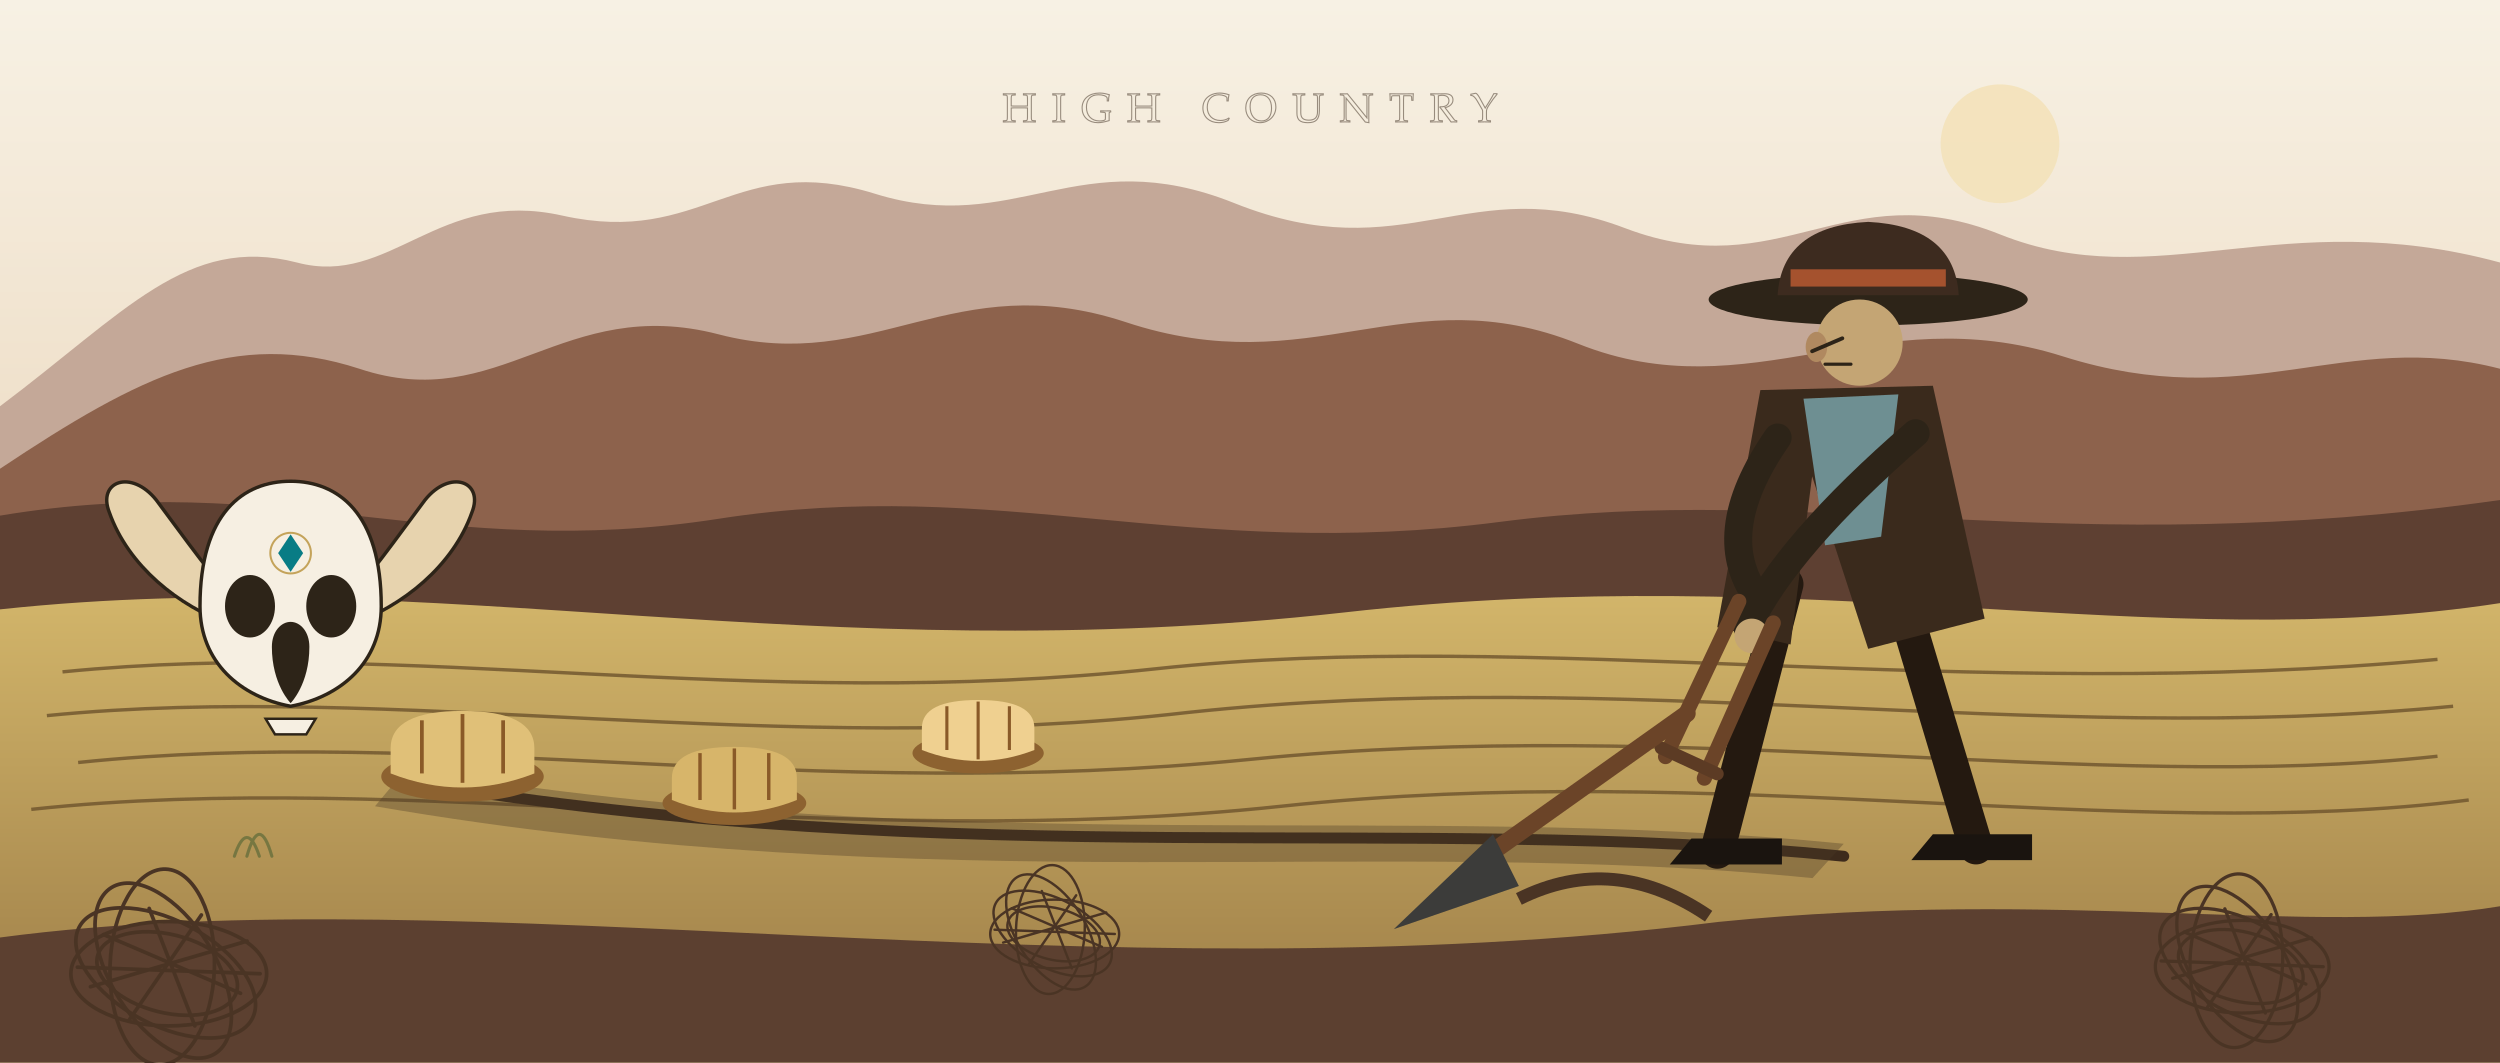
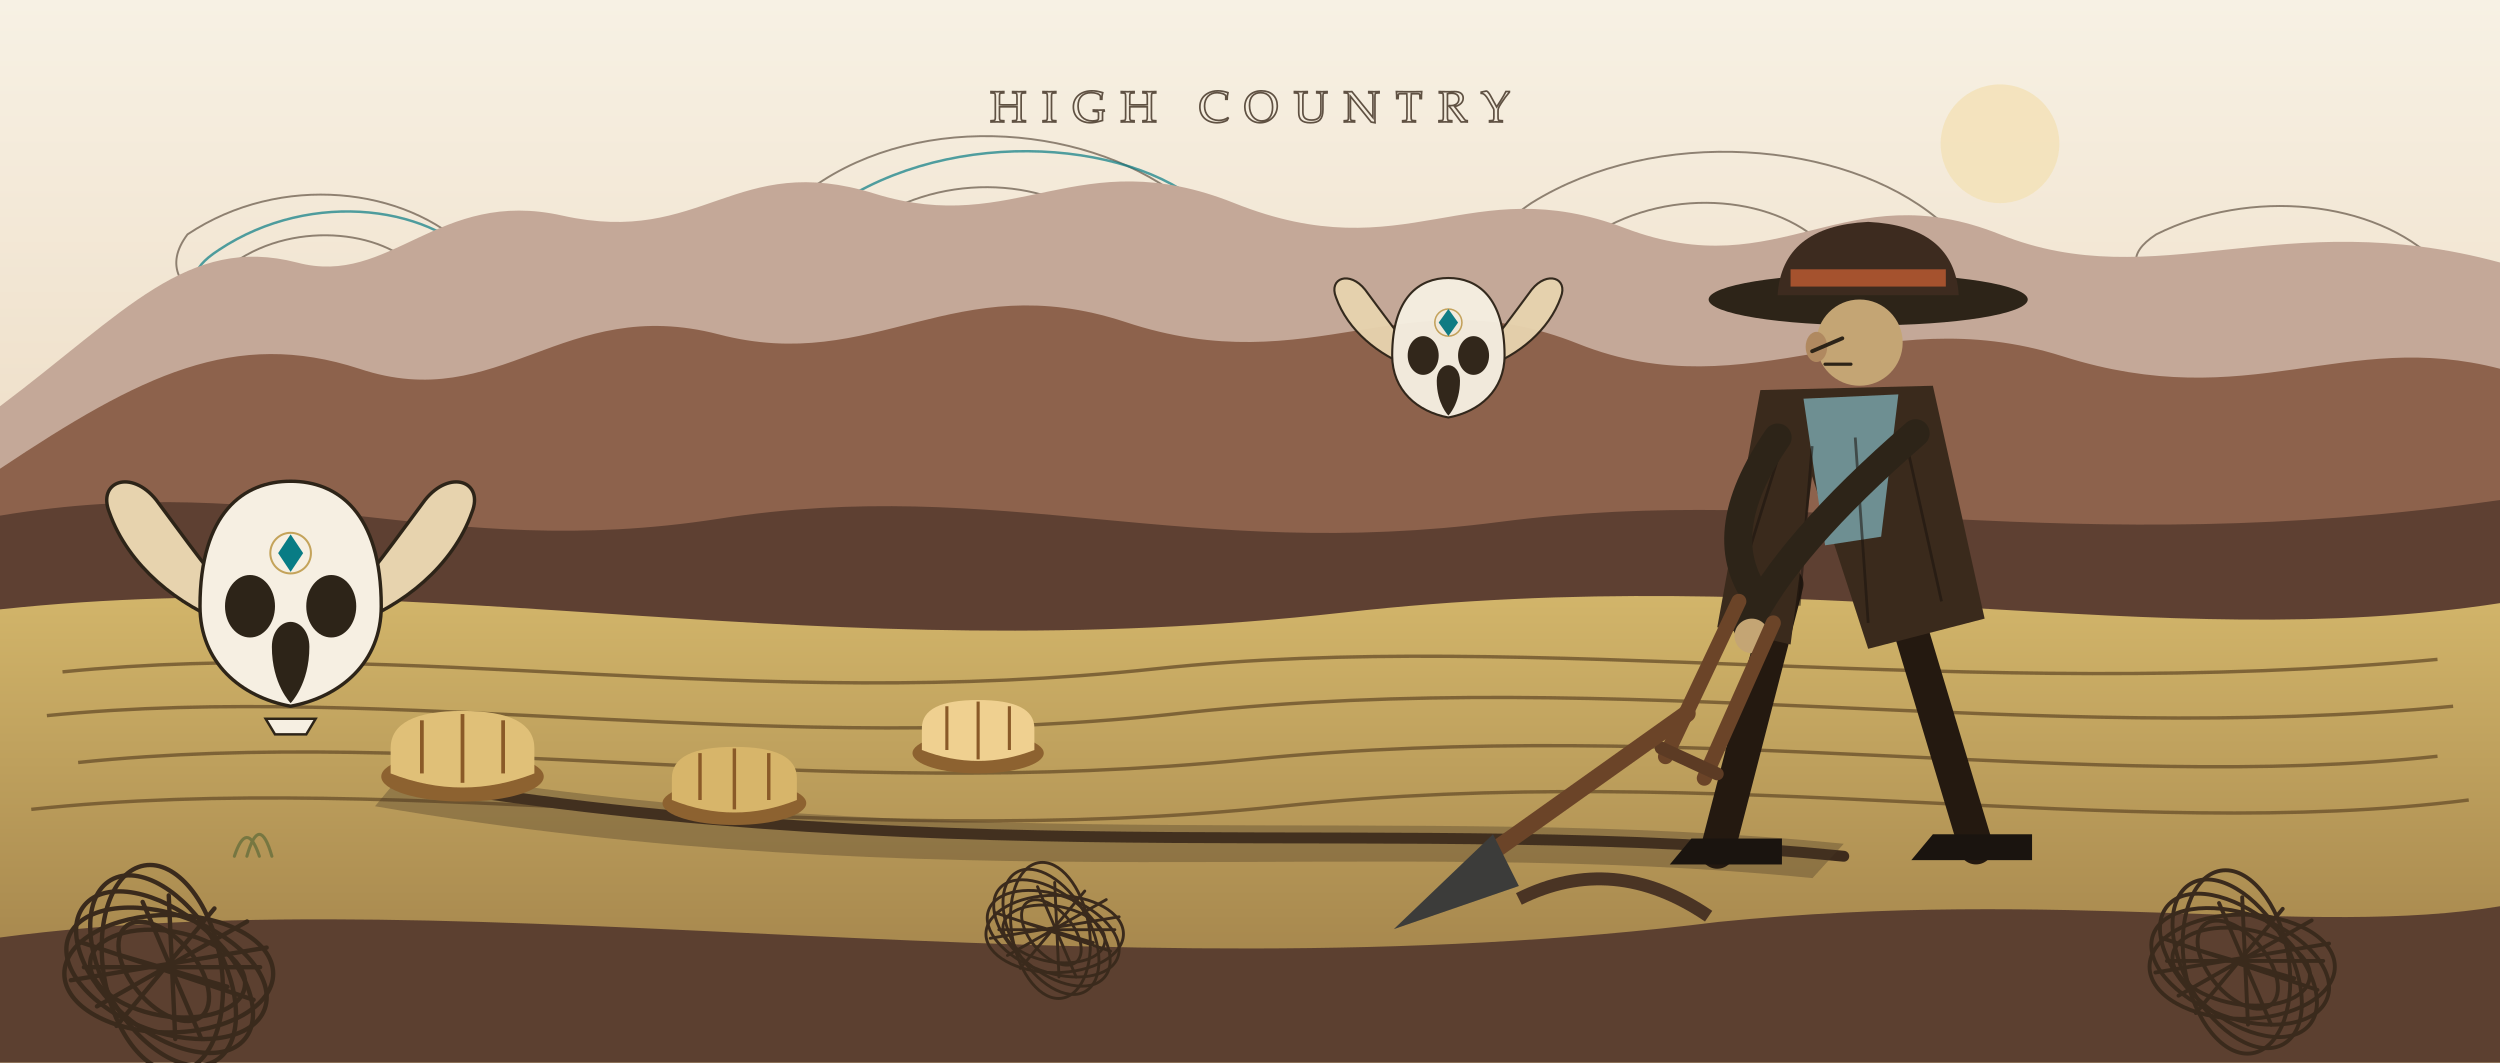
<svg xmlns="http://www.w3.org/2000/svg" viewBox="0 0 1600 680" role="presentation" focusable="false">
  <defs>
    <linearGradient id="sky" x1="0" y1="0" x2="0" y2="1">
      <stop offset="0" stop-color="#f7f1e4" />
      <stop offset="1" stop-color="#e4c7a4" />
    </linearGradient>
    <linearGradient id="field" x1="0" y1="0" x2="0" y2="1">
      <stop offset="0" stop-color="#d2b56a" />
      <stop offset="1" stop-color="#9a7a45" />
    </linearGradient>
    <symbol id="weed" viewBox="-40 -34 80 68">
-       <g fill="none" stroke="#4a3424" stroke-width="1.15" stroke-linecap="round">
-         <ellipse cx="0" cy="2" rx="30" ry="16" />
-         <ellipse cx="0" cy="2" rx="30" ry="16" transform="rotate(28)" />
-         <ellipse cx="0" cy="2" rx="30" ry="16" transform="rotate(58)" />
-         <ellipse cx="0" cy="2" rx="30" ry="16" transform="rotate(92)" />
-         <ellipse cx="0" cy="2" rx="22" ry="12" transform="rotate(14)" />
-         <path d="M-24 6 L24 -8 M-20 -10 L22 8 M-6 -18 L8 18 M10 -16 L-12 16 M-28 0 L28 2" />
+       <g fill="none" stroke="#3a2a1c" stroke-width="1.35" stroke-linecap="round">
+         <ellipse cx="0" cy="2" rx="32" ry="18" />
+         <ellipse cx="0" cy="2" rx="32" ry="18" transform="rotate(20)" />
+         <ellipse cx="0" cy="2" rx="32" ry="18" transform="rotate(40)" />
+         <ellipse cx="0" cy="2" rx="32" ry="18" transform="rotate(60)" />
+         <ellipse cx="0" cy="2" rx="32" ry="18" transform="rotate(80)" />
+         <ellipse cx="0" cy="2" rx="24" ry="13" transform="rotate(10)" />
+         <ellipse cx="0" cy="2" rx="18" ry="10" transform="rotate(50)" />
+         <path d="M-30 4 L30 -6 M-28 -8 L26 10 M-22 12 L24 -14 M-8 -20 L10 22 M14 -18 L-16 18 M-16 -4 L18 6 M0 -22 L2 22 M-26 0 L28 0" />
      </g>
    </symbol>
  </defs>
  <rect width="1600" height="680" fill="url(#sky)" />
  <circle cx="1280" cy="92" r="38" fill="#f3e2b8" opacity=".85" />
-   <text x="800" y="78" text-anchor="middle" font-family="Cinzel, Palatino, serif" font-size="26" letter-spacing="10" fill="none" stroke="#3a2a1c" stroke-width=".7" opacity=".5">HIGH COUNTRY</text>
+   <text x="800" y="78" text-anchor="middle" font-family="Cinzel, Palatino, serif" font-size="28" letter-spacing="10" fill="none" stroke="#3a2a1c" stroke-width="1.1" opacity=".8">HIGH COUNTRY</text>
+   <g fill="none" stroke="#3a2a1c" stroke-width="1.25" opacity=".55">
+     <path d="M120 150 C180 110 260 120 300 160 C340 200 280 230 220 220 C160 210 90 190 120 150Z" />
+     <path d="M150 168 C190 140 250 148 270 176 C290 204 240 220 200 208 C160 196 130 188 150 168Z" />
+     <path d="M520 120 C590 70 700 80 760 130 C820 180 740 230 640 210 C540 190 470 160 520 120Z" />
+     <path d="M560 140 C610 108 680 116 710 150 C740 184 680 210 620 196 C560 182 530 162 560 140Z" />
+     <path d="M980 130 C1060 80 1180 90 1240 140 C1300 190 1200 240 1100 220 C1000 200 920 170 980 130Z" />
+     <path d="M1020 150 C1070 118 1140 126 1170 160 C1200 194 1140 214 1080 202 C1020 190 990 170 1020 150Z" />
+     <path d="M1380 150 C1440 120 1520 128 1560 168 C1588 198 1520 220 1460 208 C1400 196 1340 176 1380 150Z" />
+   </g>
+   <g fill="none" stroke="#087c85" stroke-width="1.6" opacity=".7">
+     <path d="M140 160 C200 120 280 132 310 172 C340 214 260 236 200 214 C150 196 100 186 140 160Z" />
+     <path d="M540 128 C620 78 740 92 780 142 C820 194 720 236 620 214 C530 194 480 160 540 128Z" />
+   </g>
  <path fill="#c4a898" d="M0 260 C80 200 120 150 190 168 C250 184 280 120 360 138 C450 158 470 96 560 124 C650 152 690 90 790 130 C900 174 940 108 1040 146 C1140 184 1180 110 1280 150 C1380 190 1460 130 1600 168 L1600 330 L0 330Z" />
  <path fill="#8d624c" d="M0 300 C90 240 150 210 230 236 C320 266 360 188 460 214 C560 240 610 170 720 206 C840 246 900 176 1010 220 C1120 264 1200 190 1320 228 C1440 266 1500 210 1600 236 L1600 390 L0 390Z" />
  <path fill="#5e4032" d="M0 330 C180 300 280 360 460 332 C640 304 760 360 960 334 C1160 308 1320 360 1600 320 L1600 430 L0 430Z" />
  <path fill="url(#field)" d="M0 390 C280 360 520 430 860 392 C1160 358 1380 420 1600 386 L1600 680 L0 680Z" />
  <g fill="none" stroke="#6d532c" stroke-width="2.2" opacity=".8">
    <path d="M40 430 C260 408 480 456 740 428 C980 402 1260 450 1560 422" />
    <path d="M30 458 C250 436 500 486 760 456 C1040 426 1300 478 1570 452" />
    <path d="M50 488 C280 464 520 514 800 486 C1080 458 1340 508 1560 484" />
    <path d="M20 518 C260 492 540 546 820 516 C1100 486 1360 540 1580 512" />
  </g>
  <path fill="none" stroke="#3d2b1c" stroke-width="7" stroke-linecap="round" d="M1180 548 C900 520 620 560 260 500" />
  <path fill="#4a3824" opacity=".35" d="M260 492 C620 552 900 512 1180 540 L1160 562 C880 534 600 578 240 516Z" />
  <g transform="translate(250,455)">
    <ellipse cx="46" cy="42" rx="52" ry="16" fill="#8d6230" />
    <path d="M0 24 Q0 0 46 0 Q92 0 92 24 L92 40 Q46 58 0 40Z" fill="#e0c078" />
    <path d="M20 6 V40 M46 2 V46 M72 6 V40" stroke="#8a5a28" stroke-width="2.4" fill="none" />
  </g>
  <g transform="translate(430,478)">
    <ellipse cx="40" cy="36" rx="46" ry="14" fill="#8d6230" />
    <path d="M0 20 Q0 0 40 0 Q80 0 80 20 L80 34 Q40 50 0 34Z" fill="#d7b56a" />
    <path d="M18 4 V34 M40 1 V40 M62 4 V34" stroke="#8a5a28" stroke-width="2.2" fill="none" />
  </g>
  <g transform="translate(590,448)">
    <ellipse cx="36" cy="34" rx="42" ry="13" fill="#8d6230" />
    <path d="M0 18 Q0 0 36 0 Q72 0 72 18 L72 32 Q36 46 0 32Z" fill="#efd090" />
    <path d="M16 4 V32 M36 1 V38 M56 4 V32" stroke="#8a5a28" stroke-width="2" fill="none" />
  </g>
  <g fill="none" stroke="#5d6a38" stroke-width="2" stroke-linecap="round" opacity=".7">
    <path d="M150 548 Q158 524 166 548 M158 548 Q166 520 174 548" />
    <path d="M1488 620 Q1498 590 1508 620 M1500 620 Q1512 586 1524 620" />
  </g>
  <g transform="translate(78,292)">
    <circle cx="108" cy="78" r="46" fill="none" stroke="#c4a35a" stroke-width="1.1" opacity=".7" />
    <path d="M108 36 V48 M108 108 V120 M66 78 H78 M138 78 H150" stroke="#c4a35a" stroke-width="1.1" opacity=".7" />
    <path d="M70 108 C36 96 4 70 -8 36 C-16 16 6 8 22 28 C40 52 58 78 82 104 Z" fill="#e7d3ae" stroke="#2d2418" stroke-width="2.2" />
    <path d="M146 108 C180 96 212 70 224 36 C232 16 210 8 194 28 C176 52 158 78 134 104 Z" fill="#e7d3ae" stroke="#2d2418" stroke-width="2.2" />
    <path d="M50 96 C50 36 78 16 108 16 C138 16 166 36 166 96 C166 132 140 154 108 160 C76 154 50 132 50 96Z" fill="#f6efe2" stroke="#2d2418" stroke-width="2.2" />
    <ellipse cx="82" cy="96" rx="16" ry="20" fill="#2d2418" />
    <ellipse cx="134" cy="96" rx="16" ry="20" fill="#2d2418" />
    <path d="M96 122 C96 146 108 158 108 158 C108 158 120 146 120 122 C120 112 114 106 108 106 C102 106 96 112 96 122Z" fill="#2d2418" />
    <path d="M92 168 H124 L118 178 H98Z" fill="#f6efe2" stroke="#2d2418" stroke-width="1.6" />
    <circle cx="108" cy="62" r="13" fill="none" stroke="#c4a35a" stroke-width="1.3" />
    <path d="M108 50 L116 62 L108 74 L100 62Z" fill="#087c85" stroke="none" />
  </g>
+   <g transform="translate(860,168) scale(.62)" opacity=".95">
+     <path d="M70 108 C36 96 4 70 -8 36 C-16 16 6 8 22 28 C40 52 58 78 82 104 Z" fill="#e7d3ae" stroke="#2d2418" stroke-width="2.2" />
+     <path d="M146 108 C180 96 212 70 224 36 C232 16 210 8 194 28 C176 52 158 78 134 104 Z" fill="#e7d3ae" stroke="#2d2418" stroke-width="2.2" />
+     <path d="M50 96 C50 36 78 16 108 16 C138 16 166 36 166 96 C166 132 140 154 108 160 C76 154 50 132 50 96Z" fill="#f6efe2" stroke="#2d2418" stroke-width="2.2" />
+     <ellipse cx="82" cy="96" rx="16" ry="20" fill="#2d2418" />
+     <ellipse cx="134" cy="96" rx="16" ry="20" fill="#2d2418" />
+     <path d="M96 122 C96 146 108 158 108 158 C108 158 120 146 120 122 C120 112 114 106 108 106 C102 106 96 112 96 122Z" fill="#2d2418" />
+     <circle cx="108" cy="62" r="14" fill="none" stroke="#c4a35a" stroke-width="1.6" />
+     <path d="M108 48 L118 62 L108 76 L98 62Z" fill="#087c85" />
+   </g>
  <g transform="translate(1088,142) scale(1.38)">
    <path d="M40 168 L8 292" stroke="#241910" stroke-width="16" fill="none" stroke-linecap="round" />
    <path d="M92 170 L128 290" stroke="#241910" stroke-width="16" fill="none" stroke-linecap="round" />
    <path d="M-4 286 h42 v12 h-52 z" fill="#1a140f" />
    <path d="M108 284 h46 v12 h-56 z" fill="#1a140f" />
    <path d="M28 78 L8 188 L42 196 L52 118 L78 198 L132 184 L108 76Z" fill="#3a2a1c" />
    <path d="M48 82 L58 150 L84 146 L92 80Z" fill="#6e8f92" />
+     <g fill="none" stroke="#1a120c" stroke-width="1.3" opacity=".55">
+       <path d="M36 110 L18 168 M52 104 L46 178 M72 100 L78 186 M96 104 L112 176" />
+     </g>
    <path d="M36 100 Q4 146 28 176" stroke="#2d2418" stroke-width="13" fill="none" stroke-linecap="round" />
    <path d="M100 98 Q40 150 22 188" stroke="#2d2418" stroke-width="13" fill="none" stroke-linecap="round" />
    <circle cx="24" cy="192" r="8" fill="#c4a574" />
    <path d="M18 176 L-16 248" stroke="#6b4428" stroke-width="7" fill="none" stroke-linecap="round" />
    <path d="M34 186 L2 258" stroke="#6b4428" stroke-width="7" fill="none" stroke-linecap="round" />
    <path d="M-18 244 L8 256" stroke="#5c3b24" stroke-width="6" stroke-linecap="round" />
    <path d="M-6 228 L-96 292" stroke="#6b4428" stroke-width="8" fill="none" stroke-linecap="round" />
    <path d="M-96 284 L-142 328 L-84 308Z" fill="#3c3c3a" />
    <path d="M-84 314 Q-40 292 4 322" stroke="#4a3424" stroke-width="6" fill="none" />
    <ellipse cx="78" cy="36" rx="74" ry="12" fill="#2d2418" />
    <path d="M36 34 Q38 2 78 0 Q118 2 120 34Z" fill="#3d2b1f" />
    <rect x="42" y="22" width="72" height="8" fill="#a5522e" />
    <circle cx="74" cy="56" r="20" fill="#c4a574" />
    <ellipse cx="54" cy="58" rx="5" ry="7" fill="#b08960" />
    <path d="M66 54 L52 60" stroke="#2d2418" stroke-width="1.8" stroke-linecap="round" />
    <path d="M58 66 H70" stroke="#2d2418" stroke-width="1.5" stroke-linecap="round" />
  </g>
  <path fill="#5c4030" d="M0 600 C300 560 700 640 1100 590 C1320 568 1480 600 1600 580 L1600 680 L0 680Z" />
  <use href="#weed" x="24" y="548" width="168" height="142" />
  <use href="#weed" x="620" y="548" width="110" height="94" />
  <use href="#weed" x="1360" y="552" width="150" height="126" />
</svg>
